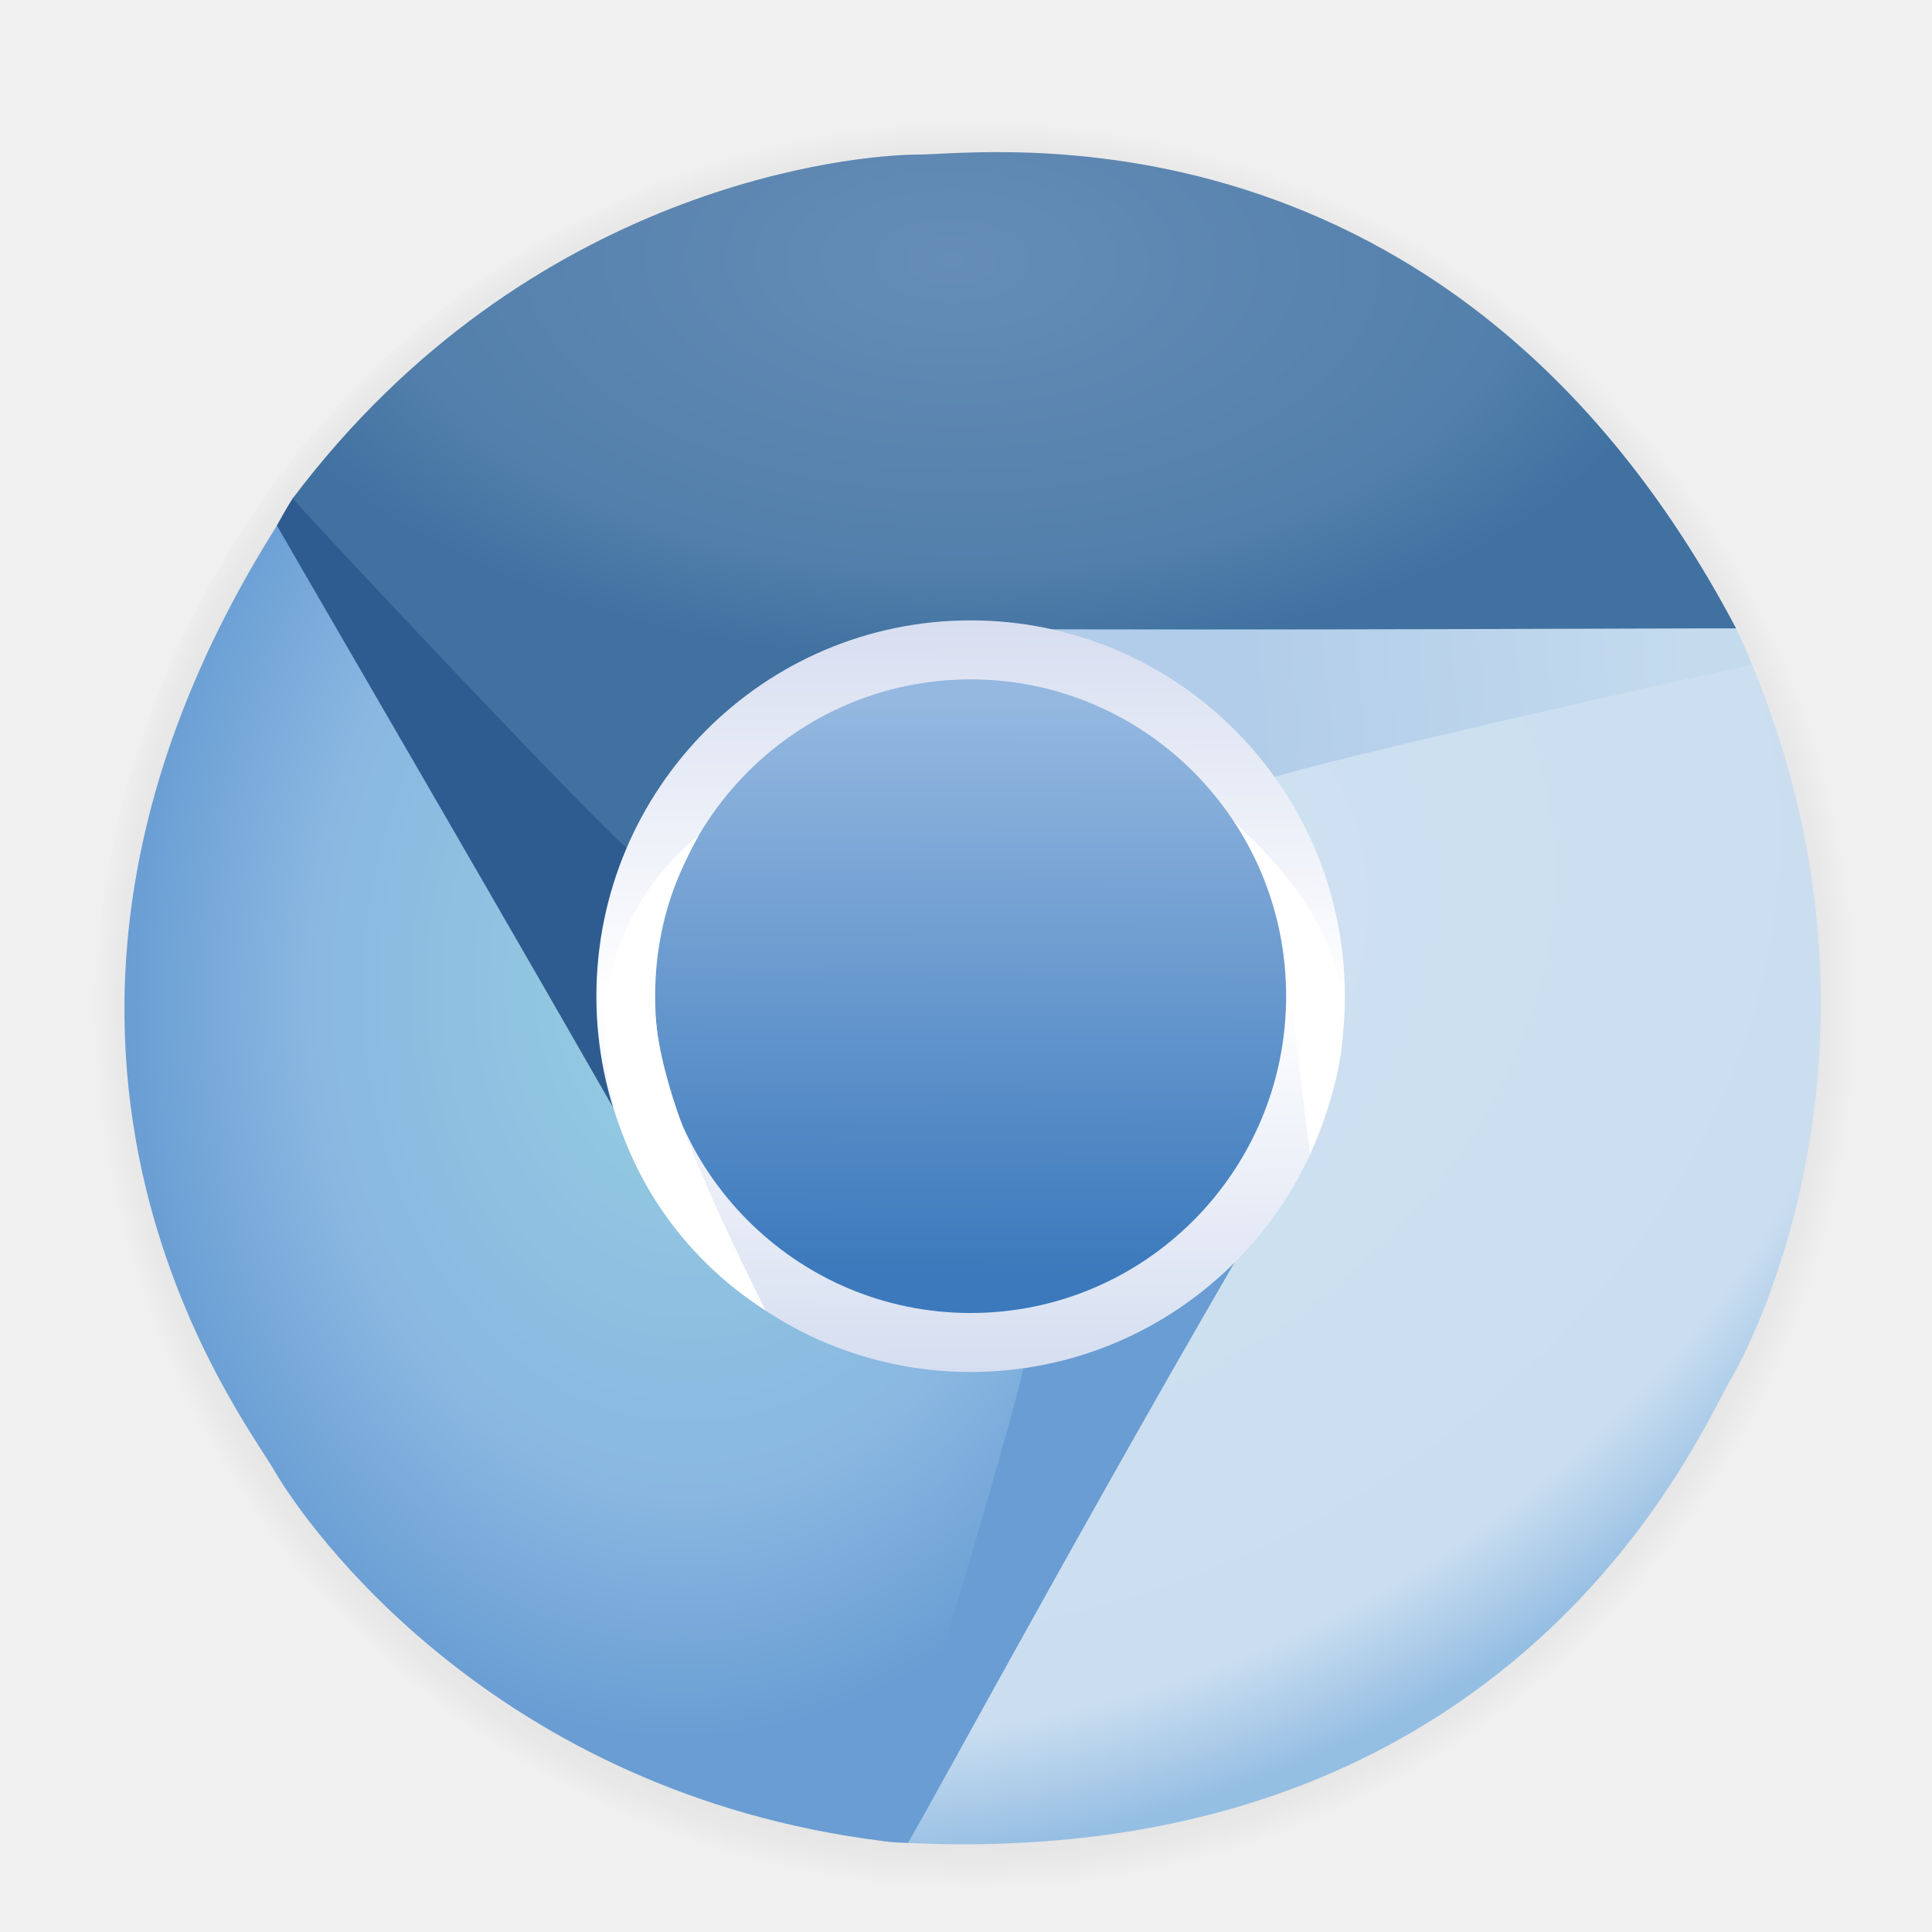
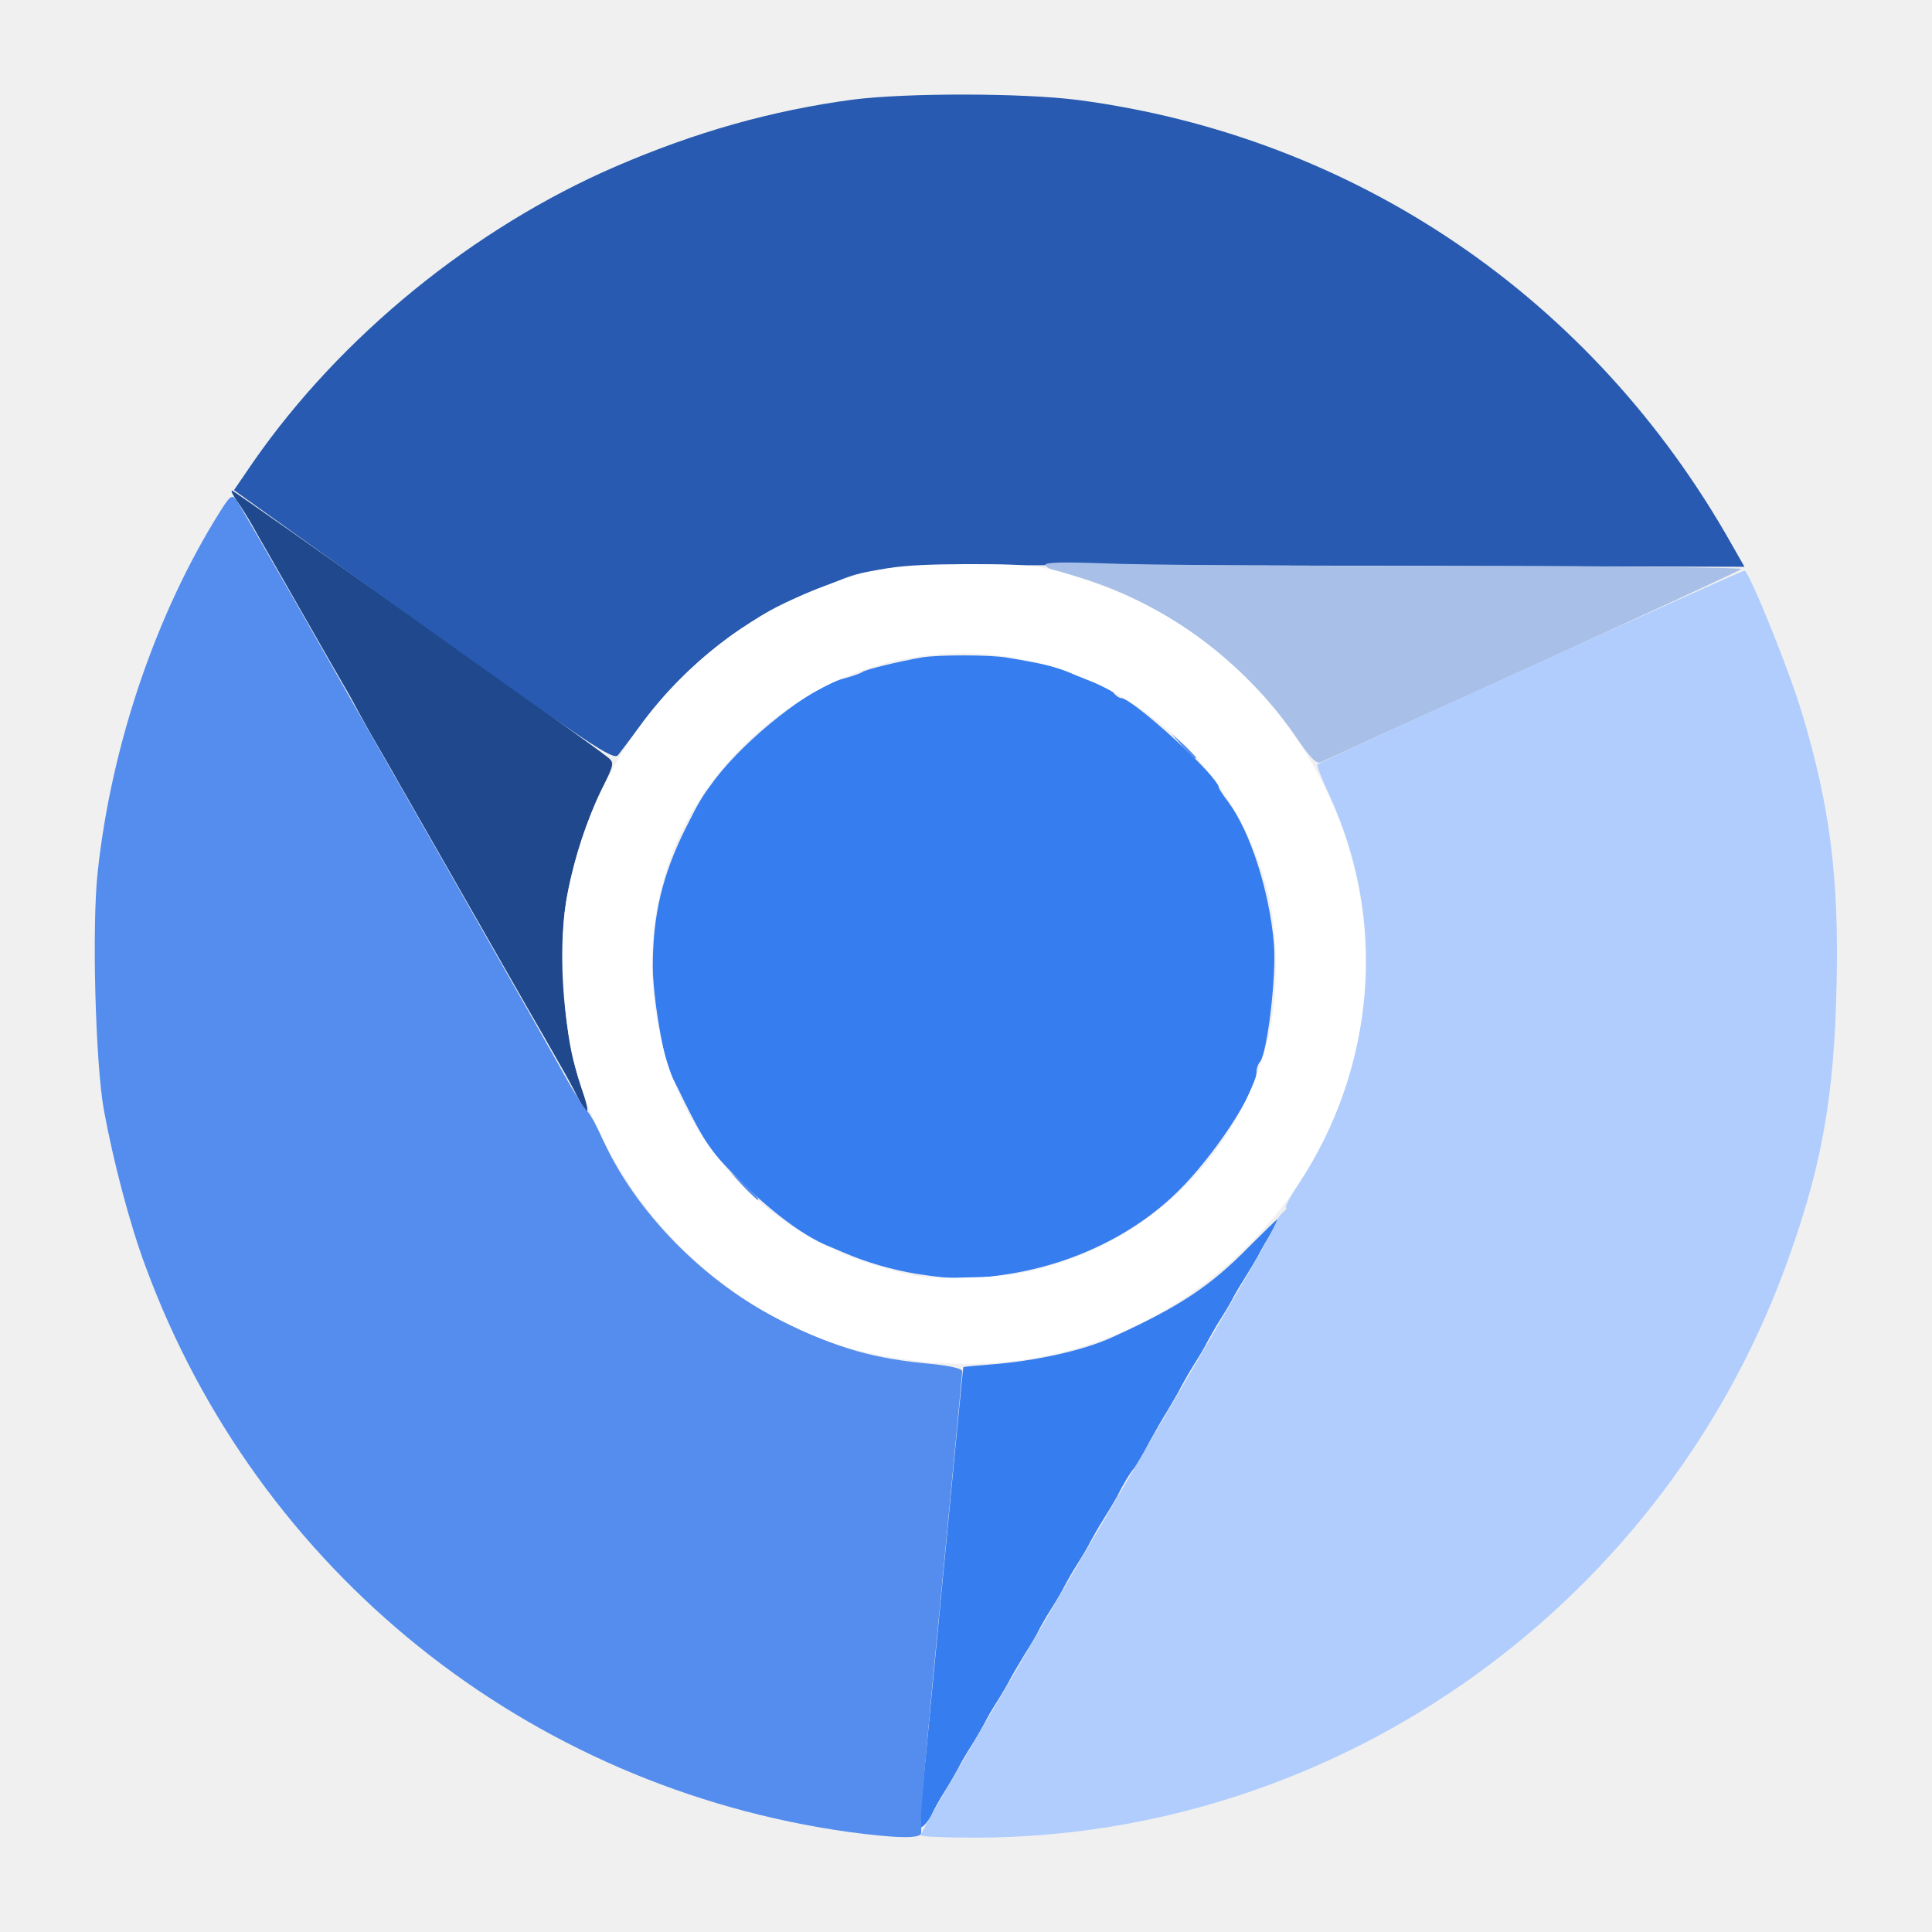
- <svg xmlns="http://www.w3.org/2000/svg" xmlns:xlink="http://www.w3.org/1999/xlink" version="1.1" width="256" height="256" id="svg3039">
-   <defs id="defs3043">
-     <linearGradient id="linearGradient3803">
-       <stop style="stop-color:#d7def0;stop-opacity:1;" offset="0" id="stop3805" />
-       <stop id="stop3811" offset="0.5" style="stop-color:#ffffff;stop-opacity:1" />
-       <stop style="stop-color:#d5def0;stop-opacity:1" offset="1" id="stop3807" />
-     </linearGradient>
-     <linearGradient id="linearGradient3776">
-       <stop id="stop3778" offset="0" style="stop-color:#b2cde9;stop-opacity:1" />
-       <stop id="stop3780" offset="1" style="stop-color:#c4dbee;stop-opacity:1" />
-     </linearGradient>
-     <linearGradient id="linearGradient3750">
-       <stop id="stop3752" offset="0" style="stop-color:#d0e2f1;stop-opacity:1" />
-       <stop style="stop-color:#cadef0;stop-opacity:1" offset="0.856" id="stop3756" />
-       <stop id="stop3754" offset="1" style="stop-color:#95bee3;stop-opacity:1" />
-     </linearGradient>
-     <linearGradient id="linearGradient3708">
-       <stop style="stop-color:#658db6;stop-opacity:1" offset="0" id="stop3710" />
-       <stop id="stop3716" offset="0.768" style="stop-color:#527fab;stop-opacity:1;" />
-       <stop style="stop-color:#4071a0;stop-opacity:1" offset="1" id="stop3712" />
-     </linearGradient>
-     <linearGradient id="linearGradient3698">
-       <stop style="stop-color:#96d0e1;stop-opacity:1" offset="0" id="stop3700" />
-       <stop id="stop3706" offset="0.678" style="stop-color:#89b7e1;stop-opacity:1" />
-       <stop style="stop-color:#699dd3;stop-opacity:1" offset="1" id="stop3702" />
-     </linearGradient>
-     <linearGradient id="linearGradient3647">
-       <stop style="stop-color:#3b79bc;stop-opacity:1;" offset="0" id="stop3649" />
-       <stop style="stop-color:#94b8e0;stop-opacity:1" offset="1" id="stop3651" />
-     </linearGradient>
-     <linearGradient id="linearGradient3588">
-       <stop style="stop-color:#ffffff;stop-opacity:1" offset="0" id="stop3590" />
-       <stop style="stop-color:#000000;stop-opacity:0;" offset="1" id="stop3592" />
-     </linearGradient>
-     <radialGradient xlink:href="#linearGradient3588" id="radialGradient3594" cx="-118.78" cy="121.492" fx="-118.78" fy="121.492" r="25.492" gradientUnits="userSpaceOnUse" gradientTransform="matrix(0.02177942,-0.9574359,0.9787233,0.02221687,-235.0993,5.068445)" />
-     <linearGradient xlink:href="#linearGradient3647" id="linearGradient3653" x1="-397.813" y1="149.188" x2="-397.559" y2="51.356" gradientUnits="userSpaceOnUse" />
-     <radialGradient xlink:href="#linearGradient3698" id="radialGradient3704" cx="-383.275" cy="217.91" fx="-383.275" fy="217.91" r="59.402" gradientTransform="matrix(-1.286157,-0.08596317,0.1145368,-1.713676,-425.0198,469.501)" gradientUnits="userSpaceOnUse" />
-     <radialGradient xlink:href="#linearGradient3708" id="radialGradient3714" cx="-123.5" cy="-11.571" fx="-123.5" fy="-11.571" r="95.627" gradientTransform="matrix(-0.00756512,0.557514,-1.031459,-0.01398286,113.2397,103.212)" gradientUnits="userSpaceOnUse" />
-     <radialGradient xlink:href="#linearGradient3750" id="radialGradient3748" cx="-94.873" cy="165.273" fx="-94.873" fy="165.273" r="60.481" gradientTransform="matrix(0.8129388,1.6998,-2.151909,1.029162,564.3949,118.4792)" gradientUnits="userSpaceOnUse" />
-     <linearGradient xlink:href="#linearGradient3776" id="linearGradient3774" x1="162.071" y1="85.24" x2="220.761" y2="78.876" gradientUnits="userSpaceOnUse" gradientTransform="translate(3.391713,7.418629)" />
-     <linearGradient xlink:href="#linearGradient3803" id="linearGradient3809" x1="-382.041" y1="37.281" x2="-381.394" y2="165.567" gradientUnits="userSpaceOnUse" />
-   </defs>
-   <path style="fill:url(#radialGradient3594);fill-opacity:1;fill-rule:nonzero;stroke:none" id="path2814" d="m -92.746,122.576 a 25.492,25.492 0 1 1 -50.983,0 25.492,25.492 0 1 1 50.983,0 z" transform="matrix(4.680851,0,0,4.797872,685.1048,-449.6995)" />
-   <path style="fill:url(#linearGradient3774);fill-opacity:1;fill-rule:nonzero;stroke:none" d="m 232.173,88.12 c 0,15.674 -19.791,34.932 -45.844,34.932 -26.053,0 -59.922,-16.081 -59.922,-31.755 0,-15.674 21.12,-28.38 47.172,-28.38 19.903,0 46.361,18.293 56.46,20.352 0.792,1.711 1.369,2.925 2.134,4.852 z" id="path3655" />
-   <path style="fill:#2e5c91;fill-opacity:1;fill-rule:nonzero;stroke:none" d="m 38.822,65.972 c 12.381,-9.611 35.315,-1.245 51.29,19.335 15.975,20.58 17.695,51.065 5.313,60.676 -12.381,9.611 -34.176,-5.292 -50.151,-25.872 -12.204,-15.722 -4.051,-41.191 -8.616,-50.431 0.616,-1.122 1.382,-2.457 2.164,-3.709 z" id="path3655-4-8" />
-   <path style="fill:url(#radialGradient3714);fill-opacity:1;fill-rule:nonzero;stroke:none" d="m 230.043,83.262 c -7.008,-0.033 -61.07,0.29 -107.666,0.065 -17.371,5.108 -31.705,13.259 -39.182,29.155 -5.336,-4.542 -40.746,-42.216 -44.407,-46.441 31.39,-41.649 74.528,-45.559 82.915,-45.559 8.387,0 70.644,-8.632 108.339,62.78 z" id="path3596" />
-   <path style="fill:#699dd3;fill-opacity:1;fill-rule:nonzero;stroke:none" d="m 117.125,243.968 c -12.498,-9.459 -14.575,-36.939 1.146,-57.714 15.722,-20.774 41.036,-34.948 53.534,-25.489 12.498,9.459 7.448,38.967 -8.274,59.741 -12.01,15.87 -35.491,16.885 -43.227,23.695 -1.239,-0.045 -1.955,-0.06 -3.18,-0.234 z" id="path3655-4" />
-   <path style="fill:url(#radialGradient3748);fill-opacity:1;fill-rule:nonzero;stroke:none" d="m 120.303,244.201 c 3.584,-6.023 28.859,-52.899 52.691,-92.939 4.411,-17.561 5.347,-33.642 -4.558,-48.15 6.622,-2.294 58.239,-13.976 63.737,-14.988 19.966,48.18 1.45,87.338 -2.805,94.566 -4.255,7.228 -28.402,65.257 -109.065,61.511 z" id="path3596-1" />
-   <path style="fill:url(#radialGradient3704);fill-opacity:1;fill-rule:nonzero;stroke:none" d="m 36.697,69.643 c 3.469,6.09 30.723,52.78 53.779,93.273 13.094,12.505 27.685,19.485 45.192,18.033 -1.274,6.891 -16.629,57.75 -18.464,63.031 -51.756,-6.422 -76.67,-41.855 -80.855,-49.123 -4.185,-7.269 -42.73,-56.915 0.348,-125.214 z" id="path3596-1-7" />
-   <path transform="matrix(0.7729474,0,0,0.776191,435.9065,53.27571)" style="fill:url(#linearGradient3653);fill-opacity:1;stroke:url(#linearGradient3809);stroke-width:10.07;stroke-miterlimit:4;stroke-opacity:1" d="m -338.441,101.424 c 0,32.65 -26.468,59.119 -59.119,59.119 -32.65,0 -59.119,-26.468 -59.119,-59.119 0,-32.65 26.468,-59.119 59.119,-59.119 32.65,0 59.119,26.468 59.119,59.119 z" id="path3645" />
-   <path style="fill:#ffffff;fill-opacity:1;fill-rule:nonzero;stroke:none" d="m 163.546,108.896 c 18.53,17.098 16.033,29.558 10.062,44 -3.109,-22.25 -2.345,-32.427 -10.062,-44 z" id="rect3782" />
-   <path style="fill:#ffffff;fill-opacity:1;fill-rule:nonzero;stroke:none" d="m 101.421,173.639 c -22.646,-14.473 -29.81,-45.72 -8.813,-62.99 -10.848,19.775 -6.225,32.399 8.813,62.99 z" id="rect3782-4" />
+ <svg xmlns="http://www.w3.org/2000/svg" version="1.0" width="512px" height="512px" viewBox="0 0 5120 5120" preserveAspectRatio="xMidYMid meet">
+   <g id="layer1" fill="#1f488d" stroke="none">
+     <path d="M1531 2908 c-12 -24 -32 -61 -45 -83 -28 -49 -59 -104 -86 -150 -11 -19 -29 -51 -40 -70 -11 -19 -29 -51 -40 -70 -11 -19 -29 -51 -40 -70 -11 -19 -29 -51 -40 -70 -11 -19 -29 -51 -40 -70 -11 -19 -29 -51 -40 -70 -11 -19 -29 -51 -40 -70 -11 -19 -29 -51 -40 -70 -11 -19 -30 -52 -41 -72 -58 -100 -69 -120 -87 -153 -10 -19 -28 -52 -40 -72 -12 -21 -31 -54 -42 -73 -11 -19 -29 -51 -40 -70 -11 -19 -29 -51 -40 -70 -11 -19 -29 -51 -40 -70 -11 -19 -29 -51 -40 -70 -11 -19 -30 -52 -41 -72 -12 -21 -30 -50 -41 -65 -11 -16 -17 -28 -13 -28 6 0 968 682 997 708 16 13 15 19 -16 81 -39 77 -81 208 -96 301 -23 146 -6 354 41 492 24 73 20 85 -10 26z" />
+   </g>
+   <g id="layer2" fill="#275ab0" stroke="none">
+     <path d="M1122 1658 l-502 -359 52 -76 c231 -332 583 -619 960 -782 211 -91 412 -148 628 -177 141 -18 448 -18 597 1 735 97 1365 525 1733 1179 l33 58 -1124 -3 c-1230 -3 -1164 -6 -1314 55 -119 47 -141 59 -220 111 -96 64 -194 157 -263 251 -28 38 -57 76 -64 85 -12 15 -69 -23 -516 -343z" />
+   </g>
+   <g id="layer3" fill="#367def" stroke="none">
+     <path d="M2437 4822 c2 -15 28 -290 59 -612 31 -322 56 -586 57 -587 1 -1 34 -4 72 -7 119 -9 245 -37 320 -71 179 -81 262 -136 364 -240 41 -41 76 -75 77 -75 2 0 -6 17 -18 38 -12 20 -28 48 -35 62 -8 14 -23 39 -33 55 -11 17 -24 39 -30 50 -5 11 -21 38 -35 60 -14 22 -29 49 -35 60 -5 11 -21 38 -35 60 -14 22 -29 49 -35 60 -5 11 -21 38 -34 60 -14 22 -37 63 -52 90 -14 28 -31 56 -37 64 -12 14 -30 43 -46 76 -6 11 -22 38 -36 60 -14 22 -29 49 -35 60 -5 11 -21 38 -35 60 -14 22 -29 49 -35 60 -5 11 -21 38 -35 60 -14 22 -28 47 -32 55 -3 8 -21 38 -38 65 -17 28 -34 57 -38 65 -4 8 -18 33 -32 55 -14 22 -30 49 -35 60 -6 11 -21 38 -35 60 -14 22 -30 49 -35 60 -6 11 -21 38 -35 60 -14 22 -29 49 -34 60 -5 12 -15 26 -23 33 -12 10 -14 7 -11 -16z" />
+     <path d="M2430 3376 c-67 -11 -135 -31 -195 -57 -11 -5 -31 -13 -45 -19 -64 -27 -150 -92 -236 -178 -68 -68 -87 -95 -140 -202 -15 -30 -31 -63 -36 -73 -20 -41 -48 -206 -48 -286 0 -135 25 -241 86 -364 38 -76 44 -85 79 -132 85 -111 253 -243 338 -266 23 -6 47 -14 52 -18 10 -7 96 -28 160 -39 42 -7 183 -7 225 1 91 15 141 27 157 36 10 5 39 17 65 27 26 9 53 23 59 30 6 8 15 14 20 14 30 0 259 209 259 237 0 3 11 20 24 37 59 78 110 237 122 377 7 87 -18 292 -37 313 -5 6 -9 17 -9 25 0 53 -112 224 -209 319 -119 117 -286 196 -466 221 -90 13 -124 12 -225 -3z" />
+   </g>
+   <g id="layer4" fill="#548dee" stroke="none">
+     <path d="M2250 4855 c-853 -119 -1567 -692 -1864 -1498 -42 -112 -86 -280 -111 -417 -22 -123 -32 -487 -16 -630 36 -335 155 -685 324 -954 27 -43 32 -46 43 -31 7 9 83 141 170 293 86 152 273 480 414 727 141 248 273 480 293 517 21 37 44 74 53 82 8 9 26 40 39 70 87 197 273 386 480 488 146 72 241 99 398 113 46 5 77 12 77 19 0 6 -25 268 -55 581 -31 314 -55 584 -54 600 0 17 1 36 0 43 -1 15 -64 14 -191 -3z" />
+     <path d="M1969 3143 l-34 -38 38 34 c34 33 42 41 34 41 -2 0 -19 -17 -38 -37z" />
+     <path d="M3134 1978 l-29 -33 33 29 c30 28 37 36 29 36 -2 0 -16 -15 -33 -32z" />
+   </g>
+   <g id="layer5" fill="#a8bfe7" stroke="none">
+     <path d="M3433 1951 c-140 -206 -380 -375 -611 -431 -29 -6 -52 -17 -52 -23 0 -7 49 -8 158 -4 86 4 503 7 927 7 423 0 765 4 760 8 -6 5 -255 120 -555 257 -300 136 -552 251 -560 255 -11 6 -28 -12 -67 -69z" />
+   </g>
+   <g id="layer6" fill="#b1cdfd" stroke="none">
+     <path d="M2440 4864 c0 -6 37 -70 180 -314 38 -63 130 -221 205 -350 76 -129 192 -327 258 -440 123 -210 143 -244 240 -411 31 -53 57 -103 59 -110 2 -8 10 -19 18 -26 8 -7 12 -13 8 -13 -4 0 12 -30 36 -67 202 -314 232 -690 81 -1021 -21 -45 -36 -84 -34 -86 8 -8 1131 -518 1133 -514 21 25 118 267 150 373 75 247 100 440 93 727 -6 286 -37 467 -122 708 -322 925 -1194 1550 -2162 1550 -79 0 -143 -3 -143 -6z" />
+   </g>
+   <g id="layer7" fill="#ffffff" stroke="none">
+     <path d="M2415 3605 c-152 -20 -259 -56 -388 -129 -248 -141 -440 -394 -508 -668 -26 -105 -36 -306 -20 -408 60 -387 323 -712 686 -847 134 -49 185 -57 375 -58 193 0 211 3 360 57 323 116 580 400 666 736 93 358 -13 746 -275 1009 -241 243 -559 352 -896 308z m350 -245 c298 -83 518 -306 595 -604 28 -109 28 -282 0 -392 -146 -573 -820 -820 -1290 -473 -288 212 -404 548 -310 897 73 267 286 483 560 565 112 34 126 36 255 32 76 -1 135 -9 190 -25z" />
+   </g>
</svg>
